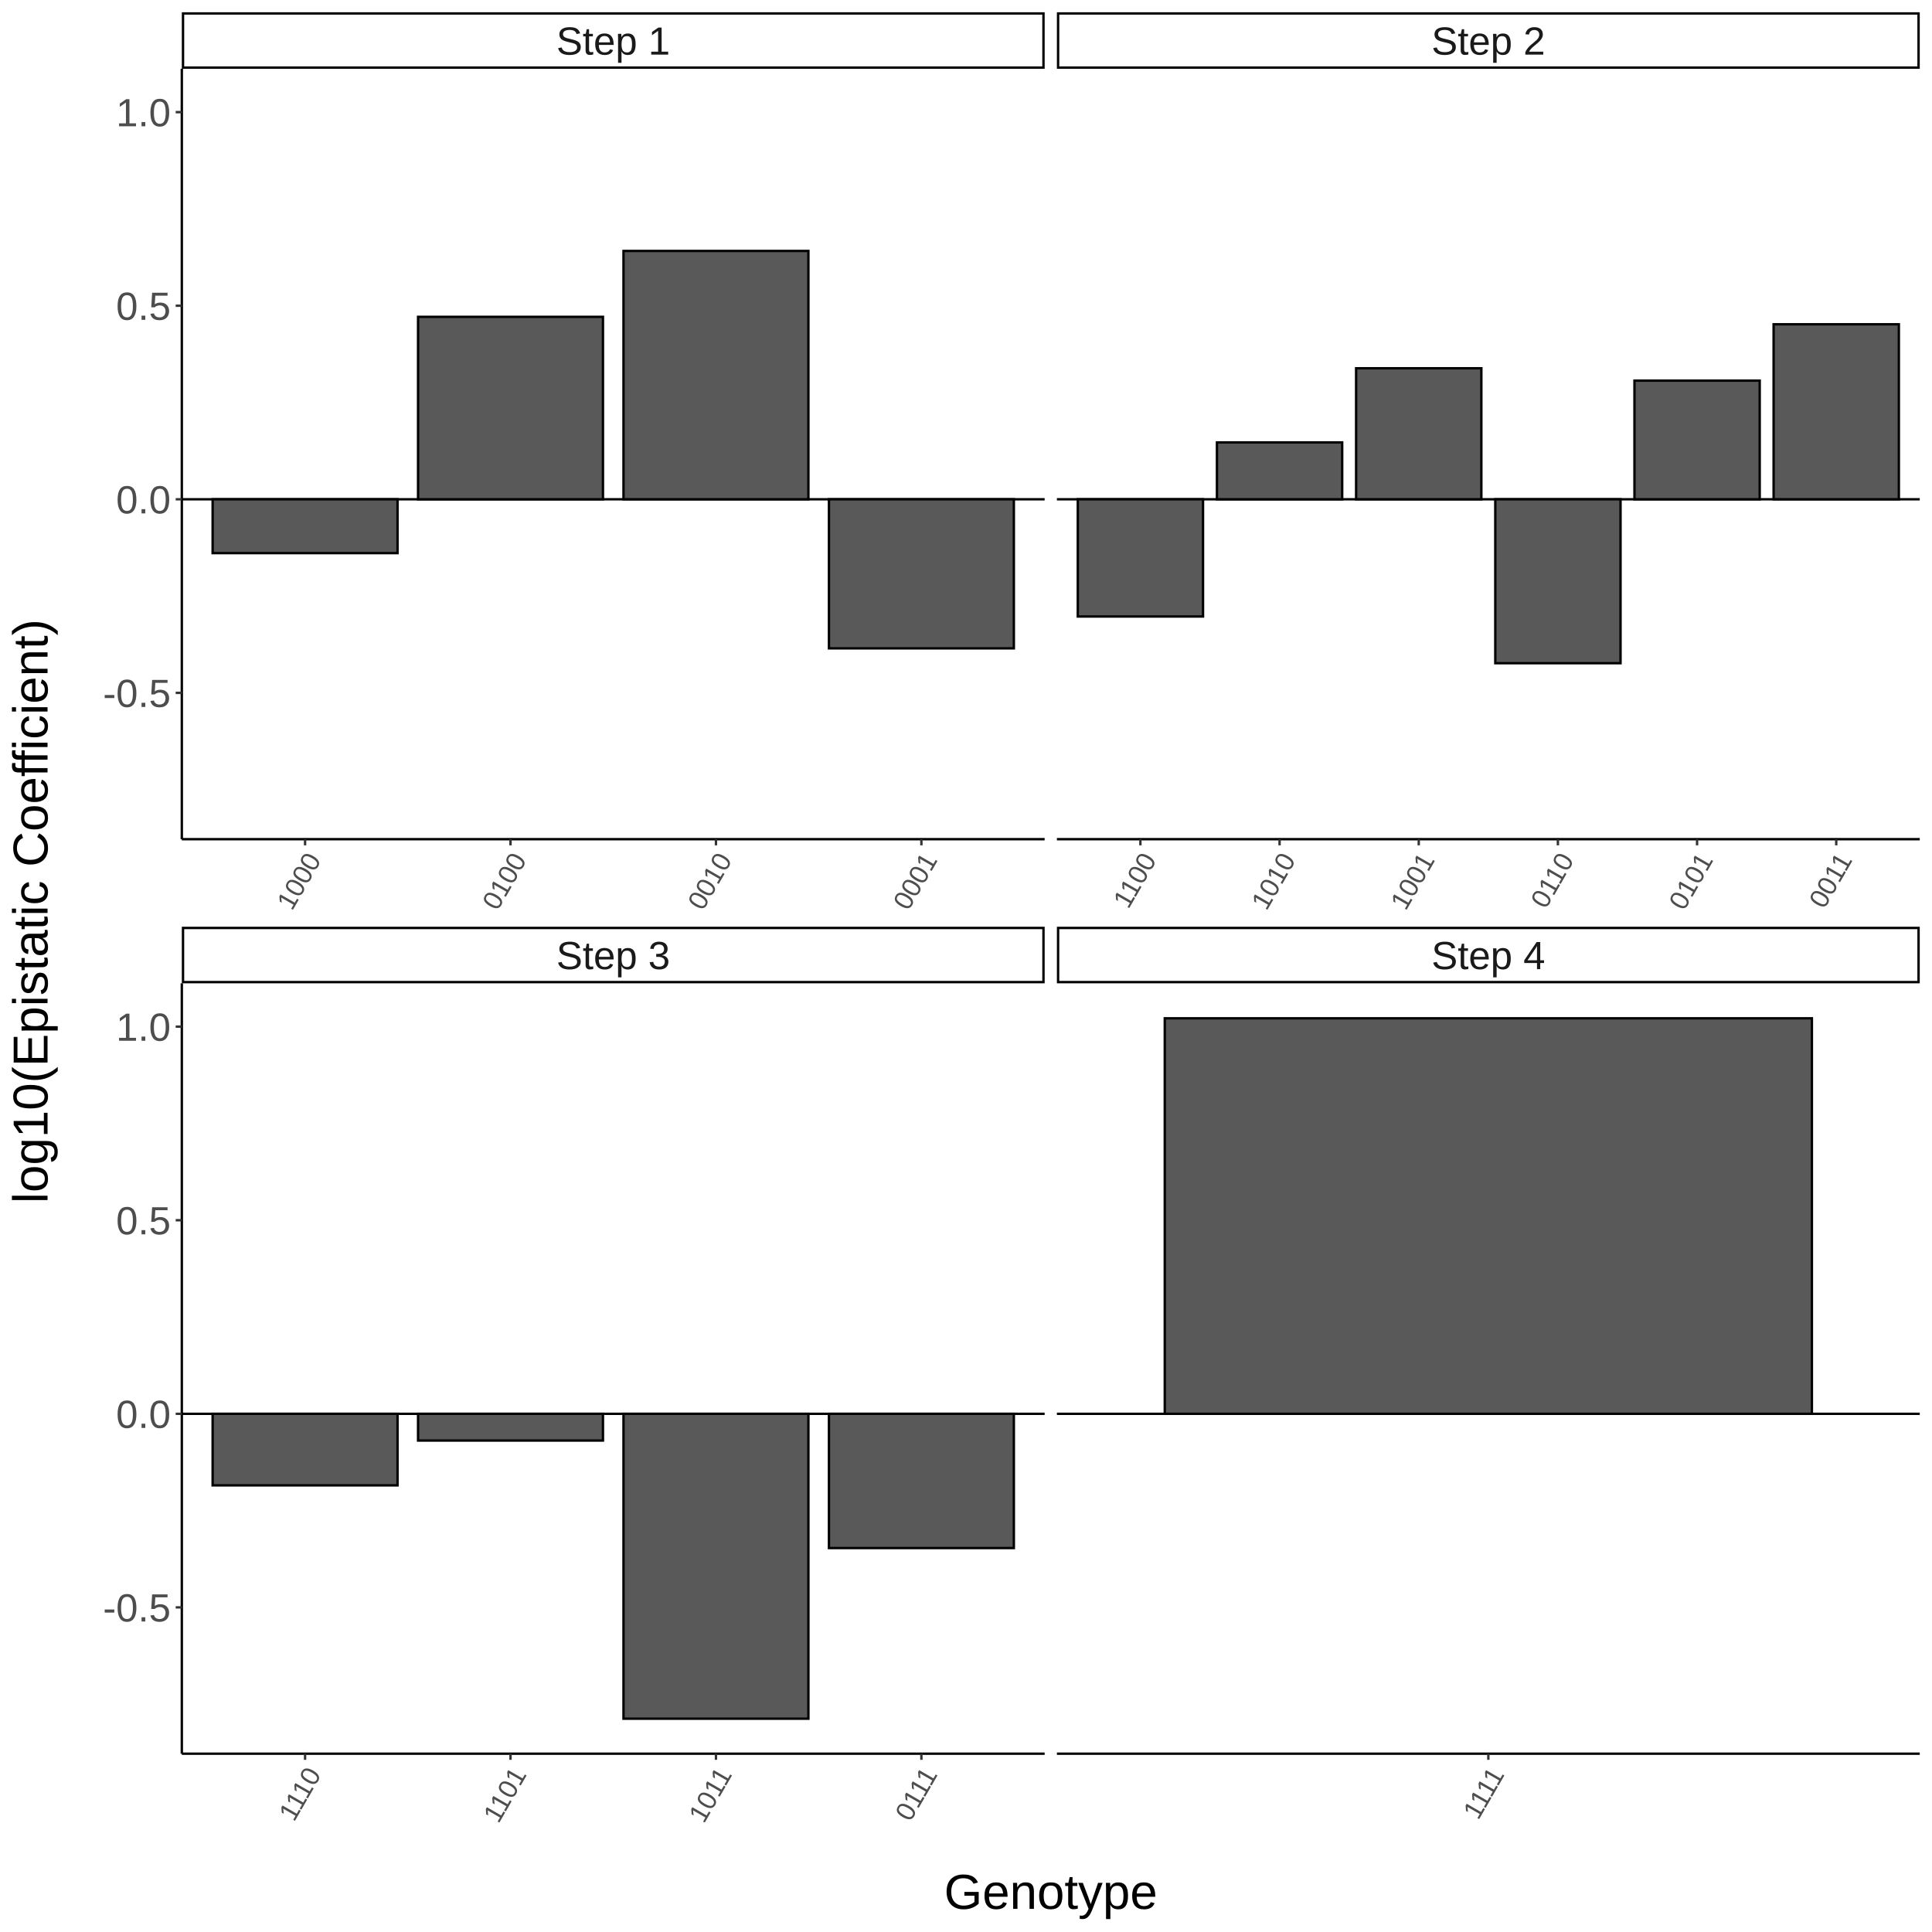
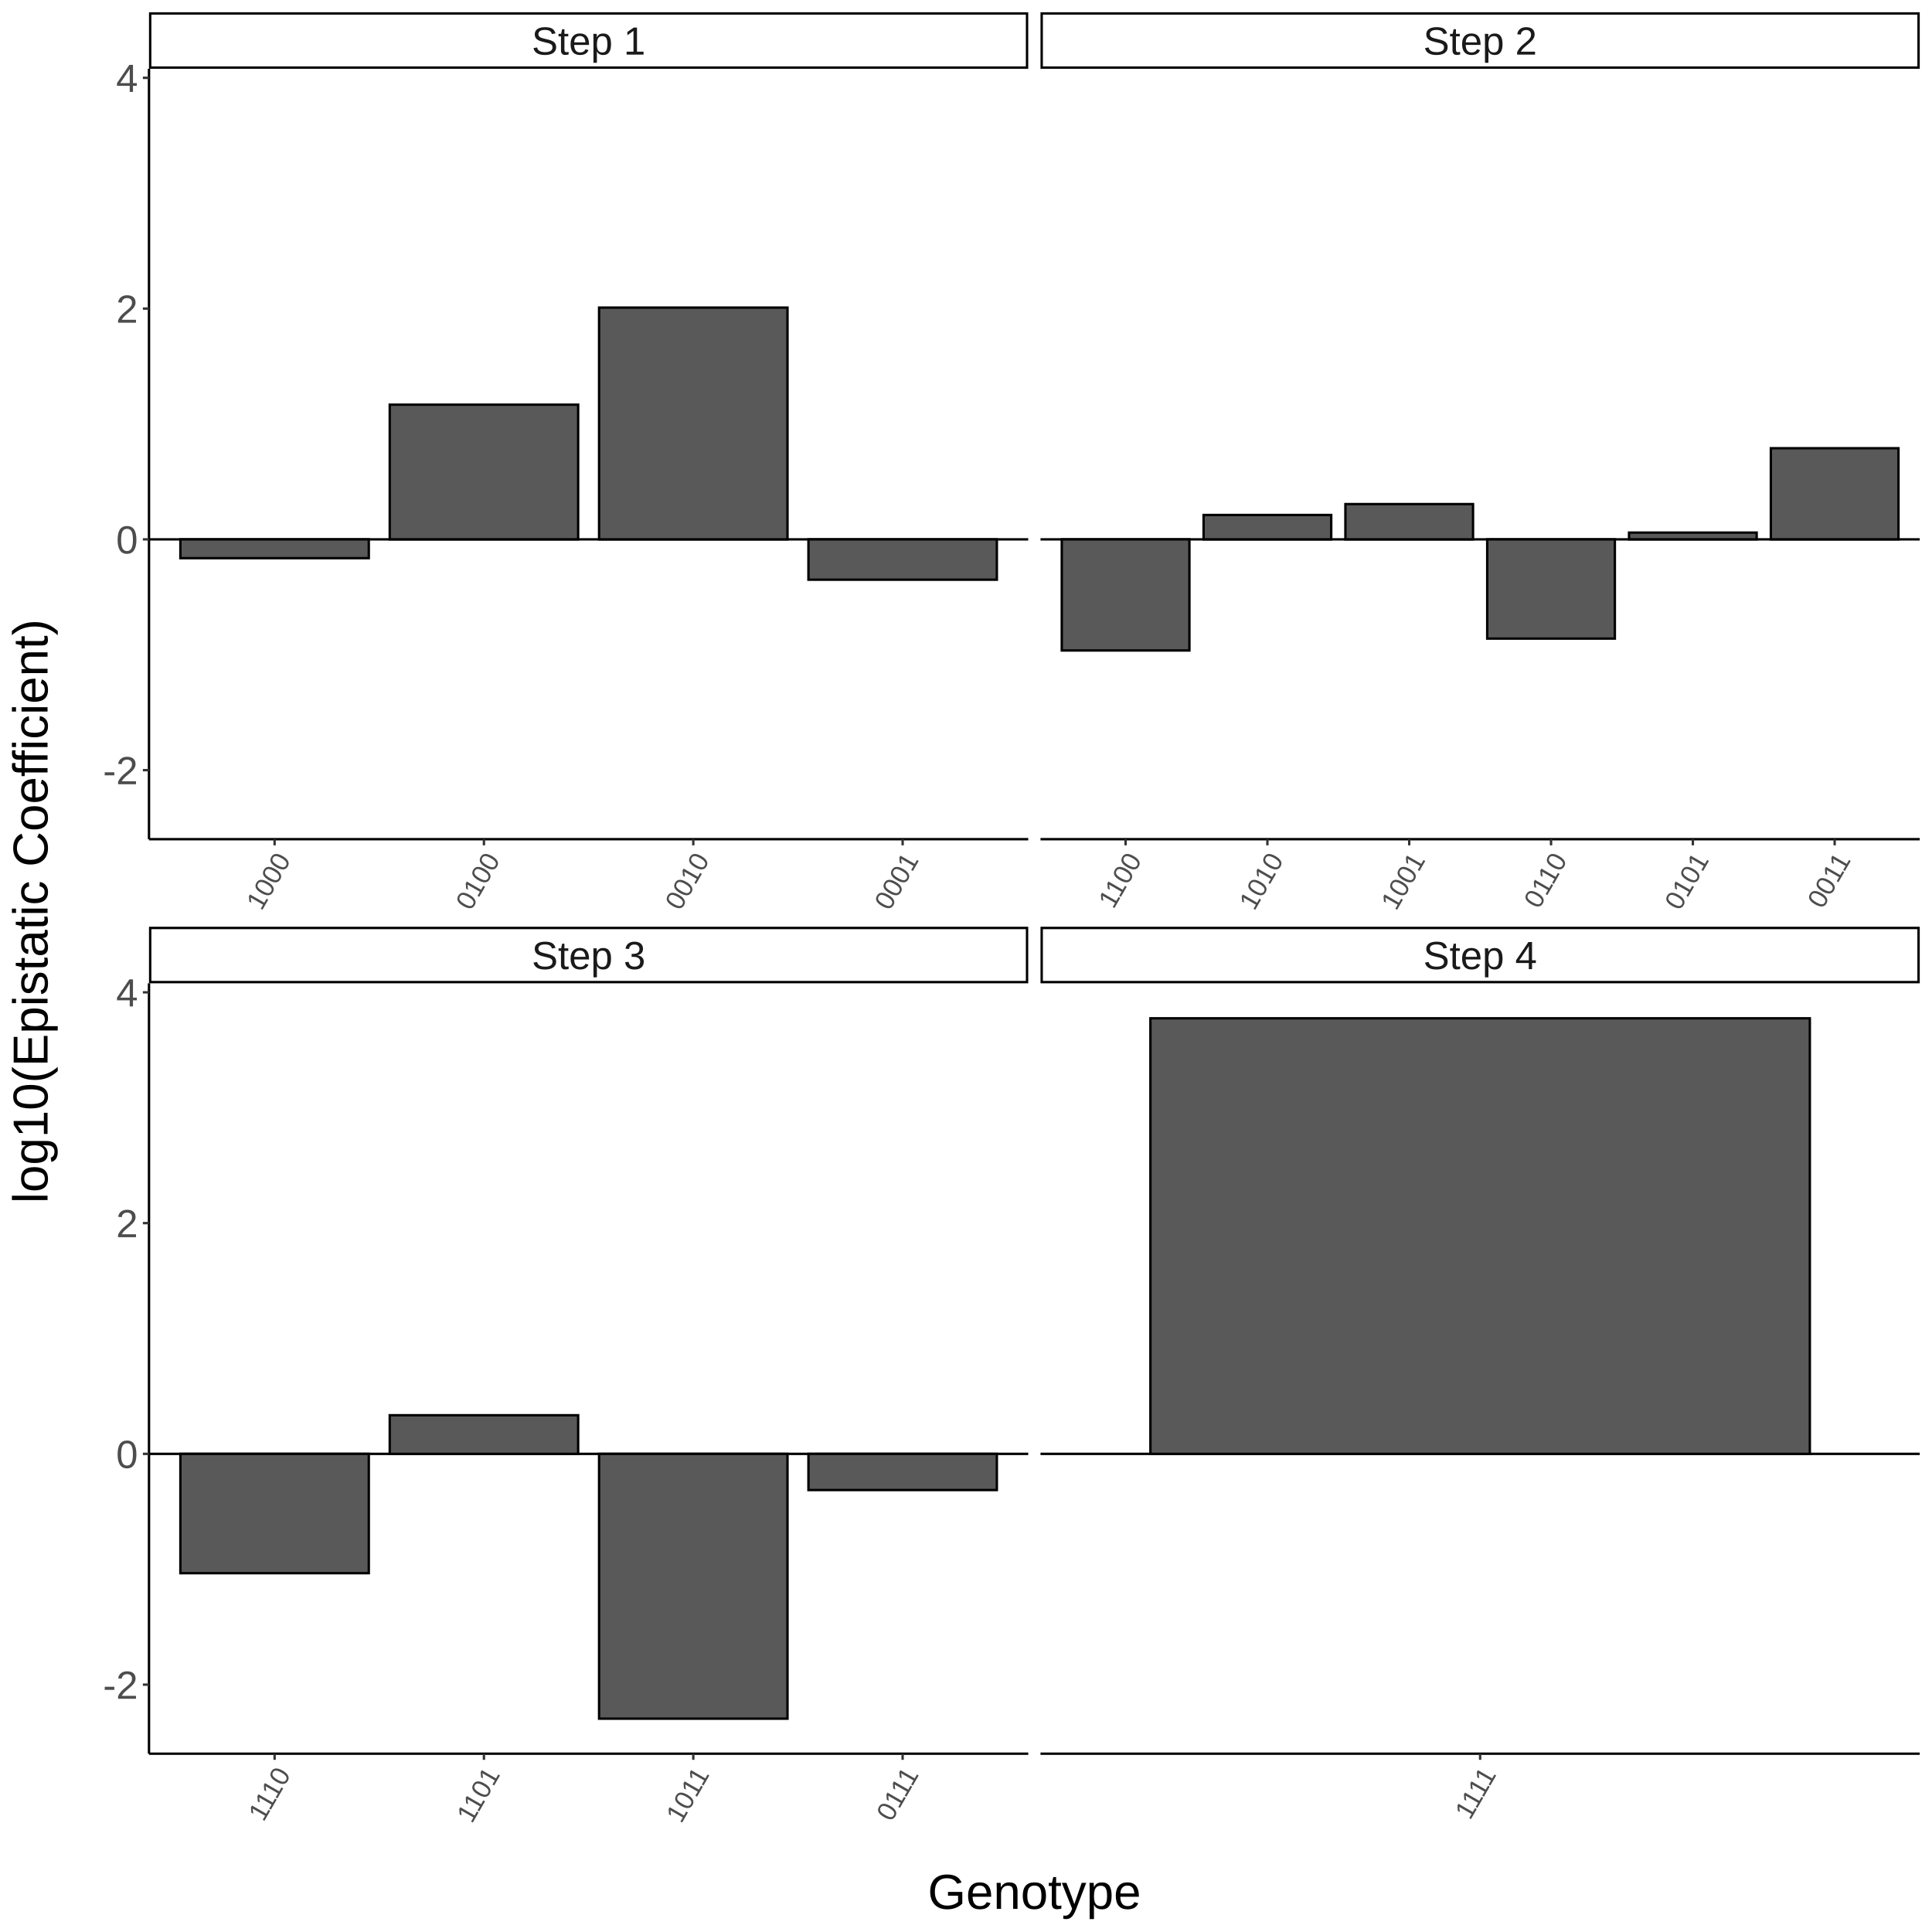
<svg xmlns="http://www.w3.org/2000/svg" class="svglite" width="864.00pt" height="864.00pt" viewBox="0 0 864.00 864.00">
  <defs>
    <style type="text/css">
    .svglite line, .svglite polyline, .svglite polygon, .svglite path, .svglite rect, .svglite circle {
      fill: none;
      stroke: #000000;
      stroke-linecap: round;
      stroke-linejoin: round;
      stroke-miterlimit: 10.00;
    }
  </style>
  </defs>
  <rect width="100%" height="100%" style="stroke: none; fill: #FFFFFF;" />
  <defs>
    <clipPath id="cpMC4wMHw4NjQuMDB8MC4wMHw4NjQuMDA=">
      <rect x="0.00" y="0.00" width="864.00" height="864.00" />
    </clipPath>
  </defs>
  <g clip-path="url(#cpMC4wMHw4NjQuMDB8MC4wMHw4NjQuMDA=)">
-     <rect x="0" y="0" width="864.00" height="864.00" style="stroke-width: 1.07; stroke: #FFFFFF; fill: #FFFFFF;" />
+     <rect x="0.00" y="0" width="864.00" height="864.00" style="stroke-width: 1.07; stroke: #FFFFFF; fill: #FFFFFF;" />
  </g>
  <defs>
-     <clipPath id="cpODEuMzF8NDY3LjE3fDMwLjc2fDM3NS4yOQ==">
-       <rect x="81.31" y="30.76" width="385.87" height="344.53" />
+     <clipPath id="cpNjYuNjN8NDU5Ljg0fDMwLjc2fDM3NS4yOQ==">
+       <rect x="66.63" y="30.76" width="393.20" height="344.53" />
    </clipPath>
  </defs>
-   <g clip-path="url(#cpODEuMzF8NDY3LjE3fDMwLjc2fDM3NS4yOQ==)">
-     <rect x="81.31" y="30.76" width="385.87" height="344.53" style="stroke-width: 1.07; stroke: none; fill: #FFFFFF;" />
-     <line x1="81.31" y1="223.28" x2="467.17" y2="223.28" style="stroke-width: 1.07; stroke-linecap: butt;" />
-     <rect x="370.71" y="223.28" width="82.69" height="66.67" style="stroke-width: 1.07; stroke-linecap: square; stroke-linejoin: miter; fill: #595959;" />
-     <rect x="278.83" y="112.22" width="82.69" height="111.06" style="stroke-width: 1.07; stroke-linecap: square; stroke-linejoin: miter; fill: #595959;" />
-     <rect x="186.96" y="141.69" width="82.69" height="81.60" style="stroke-width: 1.07; stroke-linecap: square; stroke-linejoin: miter; fill: #595959;" />
-     <rect x="95.09" y="223.28" width="82.69" height="24.08" style="stroke-width: 1.07; stroke-linecap: square; stroke-linejoin: miter; fill: #595959;" />
+   <g clip-path="url(#cpNjYuNjN8NDU5Ljg0fDMwLjc2fDM3NS4yOQ==)">
+     <rect x="66.63" y="30.76" width="393.20" height="344.53" style="stroke-width: 1.07; stroke: none; fill: #FFFFFF;" />
+     <line x1="66.63" y1="241.21" x2="459.84" y2="241.21" style="stroke-width: 1.07; stroke-linecap: butt;" />
+     <rect x="361.54" y="241.21" width="84.26" height="18.04" style="stroke-width: 1.07; stroke-linecap: square; stroke-linejoin: miter; fill: #595959;" />
+     <rect x="267.91" y="137.56" width="84.26" height="103.65" style="stroke-width: 1.07; stroke-linecap: square; stroke-linejoin: miter; fill: #595959;" />
+     <rect x="174.29" y="180.97" width="84.26" height="60.23" style="stroke-width: 1.07; stroke-linecap: square; stroke-linejoin: miter; fill: #595959;" />
+     <rect x="80.67" y="241.21" width="84.26" height="8.41" style="stroke-width: 1.07; stroke-linecap: square; stroke-linejoin: miter; fill: #595959;" />
  </g>
  <g clip-path="url(#cpMC4wMHw4NjQuMDB8MC4wMHw4NjQuMDA=)">
</g>
  <defs>
-     <clipPath id="cpODEuMzF8NDY3LjE3fDQzOS43M3w3ODQuMjY=">
-       <rect x="81.31" y="439.73" width="385.87" height="344.53" />
+     <clipPath id="cpNjYuNjN8NDU5Ljg0fDQzOS43M3w3ODQuMjY=">
+       <rect x="66.63" y="439.73" width="393.20" height="344.53" />
    </clipPath>
  </defs>
-   <g clip-path="url(#cpODEuMzF8NDY3LjE3fDQzOS43M3w3ODQuMjY=)">
-     <rect x="81.31" y="439.73" width="385.87" height="344.53" style="stroke-width: 1.07; stroke: none; fill: #FFFFFF;" />
-     <line x1="81.31" y1="632.26" x2="467.17" y2="632.26" style="stroke-width: 1.07; stroke-linecap: butt;" />
-     <rect x="370.71" y="632.26" width="82.69" height="60.04" style="stroke-width: 1.07; stroke-linecap: square; stroke-linejoin: miter; fill: #595959;" />
-     <rect x="278.83" y="632.26" width="82.69" height="136.35" style="stroke-width: 1.07; stroke-linecap: square; stroke-linejoin: miter; fill: #595959;" />
-     <rect x="186.96" y="632.26" width="82.69" height="11.96" style="stroke-width: 1.07; stroke-linecap: square; stroke-linejoin: miter; fill: #595959;" />
-     <rect x="95.09" y="632.26" width="82.69" height="32.00" style="stroke-width: 1.07; stroke-linecap: square; stroke-linejoin: miter; fill: #595959;" />
+   <g clip-path="url(#cpNjYuNjN8NDU5Ljg0fDQzOS43M3w3ODQuMjY=)">
+     <rect x="66.63" y="439.73" width="393.20" height="344.53" style="stroke-width: 1.07; stroke: none; fill: #FFFFFF;" />
+     <line x1="66.63" y1="650.18" x2="459.84" y2="650.18" style="stroke-width: 1.07; stroke-linecap: butt;" />
+     <rect x="361.54" y="650.18" width="84.26" height="16.18" style="stroke-width: 1.07; stroke-linecap: square; stroke-linejoin: miter; fill: #595959;" />
+     <rect x="267.91" y="650.18" width="84.26" height="118.42" style="stroke-width: 1.07; stroke-linecap: square; stroke-linejoin: miter; fill: #595959;" />
+     <rect x="174.29" y="632.90" width="84.26" height="17.28" style="stroke-width: 1.07; stroke-linecap: square; stroke-linejoin: miter; fill: #595959;" />
+     <rect x="80.67" y="650.18" width="84.26" height="53.36" style="stroke-width: 1.07; stroke-linecap: square; stroke-linejoin: miter; fill: #595959;" />
  </g>
  <g clip-path="url(#cpMC4wMHw4NjQuMDB8MC4wMHw4NjQuMDA=)">
</g>
  <defs>
-     <clipPath id="cpNDcyLjY1fDg1OC41MnwzMC43NnwzNzUuMjk=">
-       <rect x="472.65" y="30.76" width="385.87" height="344.53" />
+     <clipPath id="cpNDY1LjMyfDg1OC41MnwzMC43NnwzNzUuMjk=">
+       <rect x="465.32" y="30.76" width="393.20" height="344.53" />
    </clipPath>
  </defs>
-   <g clip-path="url(#cpNDcyLjY1fDg1OC41MnwzMC43NnwzNzUuMjk=)">
-     <rect x="472.65" y="30.76" width="385.87" height="344.53" style="stroke-width: 1.07; stroke: none; fill: #FFFFFF;" />
-     <line x1="472.65" y1="223.28" x2="858.52" y2="223.28" style="stroke-width: 1.07; stroke-linecap: butt;" />
-     <rect x="793.17" y="145.02" width="56.01" height="78.26" style="stroke-width: 1.07; stroke-linecap: square; stroke-linejoin: miter; fill: #595959;" />
-     <rect x="730.94" y="170.22" width="56.01" height="53.07" style="stroke-width: 1.07; stroke-linecap: square; stroke-linejoin: miter; fill: #595959;" />
-     <rect x="668.70" y="223.28" width="56.01" height="73.31" style="stroke-width: 1.07; stroke-linecap: square; stroke-linejoin: miter; fill: #595959;" />
-     <rect x="606.46" y="164.69" width="56.01" height="58.59" style="stroke-width: 1.07; stroke-linecap: square; stroke-linejoin: miter; fill: #595959;" />
-     <rect x="544.22" y="197.85" width="56.01" height="25.44" style="stroke-width: 1.07; stroke-linecap: square; stroke-linejoin: miter; fill: #595959;" />
-     <rect x="481.99" y="223.28" width="56.01" height="52.43" style="stroke-width: 1.07; stroke-linecap: square; stroke-linejoin: miter; fill: #595959;" />
+   <g clip-path="url(#cpNDY1LjMyfDg1OC41MnwzMC43NnwzNzUuMjk=)">
+     <rect x="465.32" y="30.76" width="393.20" height="344.53" style="stroke-width: 1.07; stroke: none; fill: #FFFFFF;" />
+     <line x1="465.32" y1="241.21" x2="858.52" y2="241.21" style="stroke-width: 1.07; stroke-linecap: butt;" />
+     <rect x="791.93" y="200.45" width="57.08" height="40.75" style="stroke-width: 1.07; stroke-linecap: square; stroke-linejoin: miter; fill: #595959;" />
+     <rect x="728.51" y="238.18" width="57.08" height="3.02" style="stroke-width: 1.07; stroke-linecap: square; stroke-linejoin: miter; fill: #595959;" />
+     <rect x="665.09" y="241.21" width="57.08" height="44.37" style="stroke-width: 1.07; stroke-linecap: square; stroke-linejoin: miter; fill: #595959;" />
+     <rect x="601.67" y="225.43" width="57.08" height="15.78" style="stroke-width: 1.07; stroke-linecap: square; stroke-linejoin: miter; fill: #595959;" />
+     <rect x="538.25" y="230.30" width="57.08" height="10.91" style="stroke-width: 1.07; stroke-linecap: square; stroke-linejoin: miter; fill: #595959;" />
+     <rect x="474.83" y="241.21" width="57.08" height="49.69" style="stroke-width: 1.07; stroke-linecap: square; stroke-linejoin: miter; fill: #595959;" />
  </g>
  <g clip-path="url(#cpMC4wMHw4NjQuMDB8MC4wMHw4NjQuMDA=)">
</g>
  <defs>
-     <clipPath id="cpNDcyLjY1fDg1OC41Mnw0MzkuNzN8Nzg0LjI2">
-       <rect x="472.65" y="439.73" width="385.87" height="344.53" />
+     <clipPath id="cpNDY1LjMyfDg1OC41Mnw0MzkuNzN8Nzg0LjI2">
+       <rect x="465.32" y="439.73" width="393.20" height="344.53" />
    </clipPath>
  </defs>
-   <g clip-path="url(#cpNDcyLjY1fDg1OC41Mnw0MzkuNzN8Nzg0LjI2)">
-     <rect x="472.65" y="439.73" width="385.87" height="344.53" style="stroke-width: 1.07; stroke: none; fill: #FFFFFF;" />
-     <line x1="472.65" y1="632.26" x2="858.52" y2="632.26" style="stroke-width: 1.07; stroke-linecap: butt;" />
-     <rect x="520.89" y="455.39" width="289.40" height="176.87" style="stroke-width: 1.07; stroke-linecap: square; stroke-linejoin: miter; fill: #595959;" />
+   <g clip-path="url(#cpNDY1LjMyfDg1OC41Mnw0MzkuNzN8Nzg0LjI2)">
+     <rect x="465.32" y="439.73" width="393.20" height="344.53" style="stroke-width: 1.07; stroke: none; fill: #FFFFFF;" />
+     <line x1="465.32" y1="650.18" x2="858.52" y2="650.18" style="stroke-width: 1.07; stroke-linecap: butt;" />
+     <rect x="514.47" y="455.39" width="294.90" height="194.79" style="stroke-width: 1.07; stroke-linecap: square; stroke-linejoin: miter; fill: #595959;" />
  </g>
  <g clip-path="url(#cpMC4wMHw4NjQuMDB8MC4wMHw4NjQuMDA=)">
</g>
  <defs>
-     <clipPath id="cpODEuMzF8NDY3LjE3fDQxNC40NXw0MzkuNzM=">
-       <rect x="81.31" y="414.45" width="385.87" height="25.28" />
+     <clipPath id="cpNjYuNjN8NDU5Ljg0fDQxNC40NXw0MzkuNzM=">
+       <rect x="66.63" y="414.45" width="393.20" height="25.28" />
    </clipPath>
  </defs>
-   <g clip-path="url(#cpODEuMzF8NDY3LjE3fDQxNC40NXw0MzkuNzM=)">
-     <rect x="81.31" y="414.45" width="385.87" height="25.28" style="stroke-width: 2.13; fill: #FFFFFF;" />
-     <text x="274.24" y="433.40" text-anchor="middle" style="font-size: 17.60px; fill: #1A1A1A; font-family: Arial;" textLength="50.87px" lengthAdjust="spacingAndGlyphs">Step 3</text>
+   <g clip-path="url(#cpNjYuNjN8NDU5Ljg0fDQxNC40NXw0MzkuNzM=)">
+     <rect x="66.63" y="414.45" width="393.20" height="25.28" style="stroke-width: 2.13; fill: #FFFFFF;" />
+     <text x="263.23" y="433.40" text-anchor="middle" style="font-size: 17.60px; fill: #1A1A1A; font-family: Arial;" textLength="50.87px" lengthAdjust="spacingAndGlyphs">Step 3</text>
  </g>
  <g clip-path="url(#cpMC4wMHw4NjQuMDB8MC4wMHw4NjQuMDA=)">
</g>
  <defs>
-     <clipPath id="cpNDcyLjY1fDg1OC41Mnw0MTQuNDV8NDM5Ljcz">
-       <rect x="472.65" y="414.45" width="385.87" height="25.28" />
+     <clipPath id="cpNDY1LjMyfDg1OC41Mnw0MTQuNDV8NDM5Ljcz">
+       <rect x="465.32" y="414.45" width="393.20" height="25.28" />
    </clipPath>
  </defs>
-   <g clip-path="url(#cpNDcyLjY1fDg1OC41Mnw0MTQuNDV8NDM5Ljcz)">
-     <rect x="472.65" y="414.45" width="385.87" height="25.28" style="stroke-width: 2.13; fill: #FFFFFF;" />
-     <text x="665.59" y="433.40" text-anchor="middle" style="font-size: 17.60px; fill: #1A1A1A; font-family: Arial;" textLength="50.87px" lengthAdjust="spacingAndGlyphs">Step 4</text>
+   <g clip-path="url(#cpNDY1LjMyfDg1OC41Mnw0MTQuNDV8NDM5Ljcz)">
+     <rect x="465.32" y="414.45" width="393.20" height="25.28" style="stroke-width: 2.13; fill: #FFFFFF;" />
+     <text x="661.92" y="433.40" text-anchor="middle" style="font-size: 17.60px; fill: #1A1A1A; font-family: Arial;" textLength="50.87px" lengthAdjust="spacingAndGlyphs">Step 4</text>
  </g>
  <g clip-path="url(#cpMC4wMHw4NjQuMDB8MC4wMHw4NjQuMDA=)">
</g>
  <defs>
-     <clipPath id="cpODEuMzF8NDY3LjE3fDUuNDh8MzAuNzY=">
-       <rect x="81.31" y="5.48" width="385.87" height="25.28" />
+     <clipPath id="cpNjYuNjN8NDU5Ljg0fDUuNDh8MzAuNzY=">
+       <rect x="66.63" y="5.48" width="393.20" height="25.28" />
    </clipPath>
  </defs>
-   <g clip-path="url(#cpODEuMzF8NDY3LjE3fDUuNDh8MzAuNzY=)">
-     <rect x="81.31" y="5.48" width="385.87" height="25.28" style="stroke-width: 2.13; fill: #FFFFFF;" />
-     <text x="274.24" y="24.43" text-anchor="middle" style="font-size: 17.60px; fill: #1A1A1A; font-family: Arial;" textLength="50.87px" lengthAdjust="spacingAndGlyphs">Step 1</text>
+   <g clip-path="url(#cpNjYuNjN8NDU5Ljg0fDUuNDh8MzAuNzY=)">
+     <rect x="66.63" y="5.48" width="393.20" height="25.28" style="stroke-width: 2.13; fill: #FFFFFF;" />
+     <text x="263.23" y="24.43" text-anchor="middle" style="font-size: 17.60px; fill: #1A1A1A; font-family: Arial;" textLength="50.87px" lengthAdjust="spacingAndGlyphs">Step 1</text>
  </g>
  <g clip-path="url(#cpMC4wMHw4NjQuMDB8MC4wMHw4NjQuMDA=)">
</g>
  <defs>
-     <clipPath id="cpNDcyLjY1fDg1OC41Mnw1LjQ4fDMwLjc2">
-       <rect x="472.65" y="5.48" width="385.87" height="25.28" />
+     <clipPath id="cpNDY1LjMyfDg1OC41Mnw1LjQ4fDMwLjc2">
+       <rect x="465.32" y="5.48" width="393.20" height="25.28" />
    </clipPath>
  </defs>
-   <g clip-path="url(#cpNDcyLjY1fDg1OC41Mnw1LjQ4fDMwLjc2)">
-     <rect x="472.65" y="5.48" width="385.87" height="25.28" style="stroke-width: 2.13; fill: #FFFFFF;" />
-     <text x="665.59" y="24.43" text-anchor="middle" style="font-size: 17.60px; fill: #1A1A1A; font-family: Arial;" textLength="50.87px" lengthAdjust="spacingAndGlyphs">Step 2</text>
+   <g clip-path="url(#cpNDY1LjMyfDg1OC41Mnw1LjQ4fDMwLjc2)">
+     <rect x="465.32" y="5.48" width="393.20" height="25.28" style="stroke-width: 2.13; fill: #FFFFFF;" />
+     <text x="661.92" y="24.43" text-anchor="middle" style="font-size: 17.60px; fill: #1A1A1A; font-family: Arial;" textLength="50.87px" lengthAdjust="spacingAndGlyphs">Step 2</text>
  </g>
  <g clip-path="url(#cpMC4wMHw4NjQuMDB8MC4wMHw4NjQuMDA=)">
-     <polyline points="81.31,784.26 467.17,784.26 " style="stroke-width: 1.07; stroke-linecap: butt;" />
-     <polyline points="136.43,787.00 136.43,784.26 " style="stroke-width: 1.07; stroke: #333333; stroke-linecap: butt;" />
-     <polyline points="228.30,787.00 228.30,784.26 " style="stroke-width: 1.07; stroke: #333333; stroke-linecap: butt;" />
-     <polyline points="320.18,787.00 320.18,784.26 " style="stroke-width: 1.07; stroke: #333333; stroke-linecap: butt;" />
-     <polyline points="412.05,787.00 412.05,784.26 " style="stroke-width: 1.07; stroke: #333333; stroke-linecap: butt;" />
-     <text transform="translate(143.89,793.50) rotate(-60)" text-anchor="end" style="font-size: 12.00px; fill: #4D4D4D; font-family: Arial;" textLength="26.70px" lengthAdjust="spacingAndGlyphs">1110</text>
-     <text transform="translate(235.76,793.50) rotate(-60)" text-anchor="end" style="font-size: 12.00px; fill: #4D4D4D; font-family: Arial;" textLength="26.70px" lengthAdjust="spacingAndGlyphs">1101</text>
-     <text transform="translate(327.63,793.50) rotate(-60)" text-anchor="end" style="font-size: 12.00px; fill: #4D4D4D; font-family: Arial;" textLength="26.70px" lengthAdjust="spacingAndGlyphs">1011</text>
-     <text transform="translate(419.51,793.50) rotate(-60)" text-anchor="end" style="font-size: 12.00px; fill: #4D4D4D; font-family: Arial;" textLength="26.70px" lengthAdjust="spacingAndGlyphs">0111</text>
-     <polyline points="472.65,784.26 858.52,784.26 " style="stroke-width: 1.07; stroke-linecap: butt;" />
-     <polyline points="665.59,787.00 665.59,784.26 " style="stroke-width: 1.07; stroke: #333333; stroke-linecap: butt;" />
-     <text transform="translate(673.04,793.50) rotate(-60)" text-anchor="end" style="font-size: 12.00px; fill: #4D4D4D; font-family: Arial;" textLength="26.70px" lengthAdjust="spacingAndGlyphs">1111</text>
-     <polyline points="81.31,375.29 467.17,375.29 " style="stroke-width: 1.07; stroke-linecap: butt;" />
-     <polyline points="136.43,378.03 136.43,375.29 " style="stroke-width: 1.07; stroke: #333333; stroke-linecap: butt;" />
-     <polyline points="228.30,378.03 228.30,375.29 " style="stroke-width: 1.07; stroke: #333333; stroke-linecap: butt;" />
-     <polyline points="320.18,378.03 320.18,375.29 " style="stroke-width: 1.07; stroke: #333333; stroke-linecap: butt;" />
-     <polyline points="412.05,378.03 412.05,375.29 " style="stroke-width: 1.07; stroke: #333333; stroke-linecap: butt;" />
-     <text transform="translate(143.89,384.53) rotate(-60)" text-anchor="end" style="font-size: 12.00px; fill: #4D4D4D; font-family: Arial;" textLength="26.70px" lengthAdjust="spacingAndGlyphs">1000</text>
-     <text transform="translate(235.76,384.53) rotate(-60)" text-anchor="end" style="font-size: 12.00px; fill: #4D4D4D; font-family: Arial;" textLength="26.70px" lengthAdjust="spacingAndGlyphs">0100</text>
-     <text transform="translate(327.63,384.53) rotate(-60)" text-anchor="end" style="font-size: 12.00px; fill: #4D4D4D; font-family: Arial;" textLength="26.70px" lengthAdjust="spacingAndGlyphs">0010</text>
-     <text transform="translate(419.51,384.53) rotate(-60)" text-anchor="end" style="font-size: 12.00px; fill: #4D4D4D; font-family: Arial;" textLength="26.70px" lengthAdjust="spacingAndGlyphs">0001</text>
-     <polyline points="472.65,375.29 858.52,375.29 " style="stroke-width: 1.07; stroke-linecap: butt;" />
-     <polyline points="509.99,378.03 509.99,375.29 " style="stroke-width: 1.07; stroke: #333333; stroke-linecap: butt;" />
-     <polyline points="572.23,378.03 572.23,375.29 " style="stroke-width: 1.07; stroke: #333333; stroke-linecap: butt;" />
-     <polyline points="634.47,378.03 634.47,375.29 " style="stroke-width: 1.07; stroke: #333333; stroke-linecap: butt;" />
-     <polyline points="696.70,378.03 696.70,375.29 " style="stroke-width: 1.07; stroke: #333333; stroke-linecap: butt;" />
-     <polyline points="758.94,378.03 758.94,375.29 " style="stroke-width: 1.07; stroke: #333333; stroke-linecap: butt;" />
-     <polyline points="821.18,378.03 821.18,375.29 " style="stroke-width: 1.07; stroke: #333333; stroke-linecap: butt;" />
-     <text transform="translate(517.45,384.53) rotate(-60)" text-anchor="end" style="font-size: 12.00px; fill: #4D4D4D; font-family: Arial;" textLength="26.70px" lengthAdjust="spacingAndGlyphs">1100</text>
-     <text transform="translate(579.69,384.53) rotate(-60)" text-anchor="end" style="font-size: 12.00px; fill: #4D4D4D; font-family: Arial;" textLength="26.70px" lengthAdjust="spacingAndGlyphs">1010</text>
-     <text transform="translate(641.93,384.53) rotate(-60)" text-anchor="end" style="font-size: 12.00px; fill: #4D4D4D; font-family: Arial;" textLength="26.70px" lengthAdjust="spacingAndGlyphs">1001</text>
-     <text transform="translate(704.16,384.53) rotate(-60)" text-anchor="end" style="font-size: 12.00px; fill: #4D4D4D; font-family: Arial;" textLength="26.70px" lengthAdjust="spacingAndGlyphs">0110</text>
-     <text transform="translate(766.40,384.53) rotate(-60)" text-anchor="end" style="font-size: 12.00px; fill: #4D4D4D; font-family: Arial;" textLength="26.70px" lengthAdjust="spacingAndGlyphs">0101</text>
-     <text transform="translate(828.64,384.53) rotate(-60)" text-anchor="end" style="font-size: 12.00px; fill: #4D4D4D; font-family: Arial;" textLength="26.70px" lengthAdjust="spacingAndGlyphs">0011</text>
-     <polyline points="81.31,375.29 81.31,30.76 " style="stroke-width: 1.07; stroke-linecap: butt;" />
-     <text x="76.37" y="316.16" text-anchor="end" style="font-size: 17.60px; fill: #4D4D4D; font-family: Arial;" textLength="30.32px" lengthAdjust="spacingAndGlyphs">-0.5</text>
-     <text x="76.37" y="229.59" text-anchor="end" style="font-size: 17.60px; fill: #4D4D4D; font-family: Arial;" textLength="24.46px" lengthAdjust="spacingAndGlyphs">0.0</text>
-     <text x="76.37" y="143.03" text-anchor="end" style="font-size: 17.60px; fill: #4D4D4D; font-family: Arial;" textLength="24.46px" lengthAdjust="spacingAndGlyphs">0.5</text>
-     <text x="76.37" y="56.46" text-anchor="end" style="font-size: 17.60px; fill: #4D4D4D; font-family: Arial;" textLength="24.46px" lengthAdjust="spacingAndGlyphs">1.0</text>
-     <polyline points="78.57,309.85 81.31,309.85 " style="stroke-width: 1.07; stroke: #333333; stroke-linecap: butt;" />
-     <polyline points="78.57,223.28 81.31,223.28 " style="stroke-width: 1.07; stroke: #333333; stroke-linecap: butt;" />
-     <polyline points="78.57,136.72 81.31,136.72 " style="stroke-width: 1.07; stroke: #333333; stroke-linecap: butt;" />
-     <polyline points="78.57,50.15 81.31,50.15 " style="stroke-width: 1.07; stroke: #333333; stroke-linecap: butt;" />
-     <polyline points="81.31,784.26 81.31,439.73 " style="stroke-width: 1.07; stroke-linecap: butt;" />
-     <text x="76.37" y="725.13" text-anchor="end" style="font-size: 17.60px; fill: #4D4D4D; font-family: Arial;" textLength="30.32px" lengthAdjust="spacingAndGlyphs">-0.5</text>
-     <text x="76.37" y="638.57" text-anchor="end" style="font-size: 17.60px; fill: #4D4D4D; font-family: Arial;" textLength="24.46px" lengthAdjust="spacingAndGlyphs">0.0</text>
-     <text x="76.37" y="552.00" text-anchor="end" style="font-size: 17.60px; fill: #4D4D4D; font-family: Arial;" textLength="24.46px" lengthAdjust="spacingAndGlyphs">0.5</text>
-     <text x="76.37" y="465.43" text-anchor="end" style="font-size: 17.60px; fill: #4D4D4D; font-family: Arial;" textLength="24.46px" lengthAdjust="spacingAndGlyphs">1.0</text>
-     <polyline points="78.57,718.82 81.31,718.82 " style="stroke-width: 1.07; stroke: #333333; stroke-linecap: butt;" />
-     <polyline points="78.57,632.26 81.31,632.26 " style="stroke-width: 1.07; stroke: #333333; stroke-linecap: butt;" />
-     <polyline points="78.57,545.69 81.31,545.69 " style="stroke-width: 1.07; stroke: #333333; stroke-linecap: butt;" />
-     <polyline points="78.57,459.12 81.31,459.12 " style="stroke-width: 1.07; stroke: #333333; stroke-linecap: butt;" />
-     <text x="469.91" y="853.65" text-anchor="middle" style="font-size: 22.00px; font-family: Arial;" textLength="95.39px" lengthAdjust="spacingAndGlyphs">Genotype</text>
+     <polyline points="66.63,784.26 459.84,784.26 " style="stroke-width: 1.07; stroke-linecap: butt;" />
+     <polyline points="122.80,787.00 122.80,784.26 " style="stroke-width: 1.07; stroke: #333333; stroke-linecap: butt;" />
+     <polyline points="216.42,787.00 216.42,784.26 " style="stroke-width: 1.07; stroke: #333333; stroke-linecap: butt;" />
+     <polyline points="310.04,787.00 310.04,784.26 " style="stroke-width: 1.07; stroke: #333333; stroke-linecap: butt;" />
+     <polyline points="403.66,787.00 403.66,784.26 " style="stroke-width: 1.07; stroke: #333333; stroke-linecap: butt;" />
+     <text transform="translate(130.26,793.50) rotate(-60)" text-anchor="end" style="font-size: 12.00px; fill: #4D4D4D; font-family: Arial;" textLength="26.70px" lengthAdjust="spacingAndGlyphs">1110</text>
+     <text transform="translate(223.88,793.50) rotate(-60)" text-anchor="end" style="font-size: 12.00px; fill: #4D4D4D; font-family: Arial;" textLength="26.70px" lengthAdjust="spacingAndGlyphs">1101</text>
+     <text transform="translate(317.50,793.50) rotate(-60)" text-anchor="end" style="font-size: 12.00px; fill: #4D4D4D; font-family: Arial;" textLength="26.70px" lengthAdjust="spacingAndGlyphs">1011</text>
+     <text transform="translate(411.12,793.50) rotate(-60)" text-anchor="end" style="font-size: 12.00px; fill: #4D4D4D; font-family: Arial;" textLength="26.70px" lengthAdjust="spacingAndGlyphs">0111</text>
+     <polyline points="465.32,784.26 858.52,784.26 " style="stroke-width: 1.07; stroke-linecap: butt;" />
+     <polyline points="661.92,787.00 661.92,784.26 " style="stroke-width: 1.07; stroke: #333333; stroke-linecap: butt;" />
+     <text transform="translate(669.38,793.50) rotate(-60)" text-anchor="end" style="font-size: 12.00px; fill: #4D4D4D; font-family: Arial;" textLength="26.70px" lengthAdjust="spacingAndGlyphs">1111</text>
+     <polyline points="66.63,375.29 459.84,375.29 " style="stroke-width: 1.07; stroke-linecap: butt;" />
+     <polyline points="122.80,378.03 122.80,375.29 " style="stroke-width: 1.07; stroke: #333333; stroke-linecap: butt;" />
+     <polyline points="216.42,378.03 216.42,375.29 " style="stroke-width: 1.07; stroke: #333333; stroke-linecap: butt;" />
+     <polyline points="310.04,378.03 310.04,375.29 " style="stroke-width: 1.07; stroke: #333333; stroke-linecap: butt;" />
+     <polyline points="403.66,378.03 403.66,375.29 " style="stroke-width: 1.07; stroke: #333333; stroke-linecap: butt;" />
+     <text transform="translate(130.26,384.53) rotate(-60)" text-anchor="end" style="font-size: 12.00px; fill: #4D4D4D; font-family: Arial;" textLength="26.70px" lengthAdjust="spacingAndGlyphs">1000</text>
+     <text transform="translate(223.88,384.53) rotate(-60)" text-anchor="end" style="font-size: 12.00px; fill: #4D4D4D; font-family: Arial;" textLength="26.70px" lengthAdjust="spacingAndGlyphs">0100</text>
+     <text transform="translate(317.50,384.53) rotate(-60)" text-anchor="end" style="font-size: 12.00px; fill: #4D4D4D; font-family: Arial;" textLength="26.70px" lengthAdjust="spacingAndGlyphs">0010</text>
+     <text transform="translate(411.12,384.53) rotate(-60)" text-anchor="end" style="font-size: 12.00px; fill: #4D4D4D; font-family: Arial;" textLength="26.70px" lengthAdjust="spacingAndGlyphs">0001</text>
+     <polyline points="465.32,375.29 858.52,375.29 " style="stroke-width: 1.07; stroke-linecap: butt;" />
+     <polyline points="503.37,378.03 503.37,375.29 " style="stroke-width: 1.07; stroke: #333333; stroke-linecap: butt;" />
+     <polyline points="566.79,378.03 566.79,375.29 " style="stroke-width: 1.07; stroke: #333333; stroke-linecap: butt;" />
+     <polyline points="630.21,378.03 630.21,375.29 " style="stroke-width: 1.07; stroke: #333333; stroke-linecap: butt;" />
+     <polyline points="693.63,378.03 693.63,375.29 " style="stroke-width: 1.07; stroke: #333333; stroke-linecap: butt;" />
+     <polyline points="757.05,378.03 757.05,375.29 " style="stroke-width: 1.07; stroke: #333333; stroke-linecap: butt;" />
+     <polyline points="820.47,378.03 820.47,375.29 " style="stroke-width: 1.07; stroke: #333333; stroke-linecap: butt;" />
+     <text transform="translate(510.83,384.53) rotate(-60)" text-anchor="end" style="font-size: 12.00px; fill: #4D4D4D; font-family: Arial;" textLength="26.70px" lengthAdjust="spacingAndGlyphs">1100</text>
+     <text transform="translate(574.25,384.53) rotate(-60)" text-anchor="end" style="font-size: 12.00px; fill: #4D4D4D; font-family: Arial;" textLength="26.70px" lengthAdjust="spacingAndGlyphs">1010</text>
+     <text transform="translate(637.67,384.53) rotate(-60)" text-anchor="end" style="font-size: 12.00px; fill: #4D4D4D; font-family: Arial;" textLength="26.70px" lengthAdjust="spacingAndGlyphs">1001</text>
+     <text transform="translate(701.09,384.53) rotate(-60)" text-anchor="end" style="font-size: 12.00px; fill: #4D4D4D; font-family: Arial;" textLength="26.70px" lengthAdjust="spacingAndGlyphs">0110</text>
+     <text transform="translate(764.51,384.53) rotate(-60)" text-anchor="end" style="font-size: 12.00px; fill: #4D4D4D; font-family: Arial;" textLength="26.70px" lengthAdjust="spacingAndGlyphs">0101</text>
+     <text transform="translate(827.93,384.53) rotate(-60)" text-anchor="end" style="font-size: 12.00px; fill: #4D4D4D; font-family: Arial;" textLength="26.70px" lengthAdjust="spacingAndGlyphs">0011</text>
+     <polyline points="66.63,375.29 66.63,30.76 " style="stroke-width: 1.07; stroke-linecap: butt;" />
+     <text x="61.70" y="350.72" text-anchor="end" style="font-size: 17.60px; fill: #4D4D4D; font-family: Arial;" textLength="15.65px" lengthAdjust="spacingAndGlyphs">-2</text>
+     <text x="61.70" y="247.52" text-anchor="end" style="font-size: 17.60px; fill: #4D4D4D; font-family: Arial;" textLength="9.78px" lengthAdjust="spacingAndGlyphs">0</text>
+     <text x="61.70" y="144.32" text-anchor="end" style="font-size: 17.60px; fill: #4D4D4D; font-family: Arial;" textLength="9.78px" lengthAdjust="spacingAndGlyphs">2</text>
+     <text x="61.70" y="41.11" text-anchor="end" style="font-size: 17.60px; fill: #4D4D4D; font-family: Arial;" textLength="9.78px" lengthAdjust="spacingAndGlyphs">4</text>
+     <polyline points="63.89,344.41 66.63,344.41 " style="stroke-width: 1.07; stroke: #333333; stroke-linecap: butt;" />
+     <polyline points="63.89,241.21 66.63,241.21 " style="stroke-width: 1.07; stroke: #333333; stroke-linecap: butt;" />
+     <polyline points="63.89,138.00 66.63,138.00 " style="stroke-width: 1.07; stroke: #333333; stroke-linecap: butt;" />
+     <polyline points="63.89,34.80 66.63,34.80 " style="stroke-width: 1.07; stroke: #333333; stroke-linecap: butt;" />
+     <polyline points="66.63,784.26 66.63,439.73 " style="stroke-width: 1.07; stroke-linecap: butt;" />
+     <text x="61.70" y="759.69" text-anchor="end" style="font-size: 17.60px; fill: #4D4D4D; font-family: Arial;" textLength="15.65px" lengthAdjust="spacingAndGlyphs">-2</text>
+     <text x="61.70" y="656.49" text-anchor="end" style="font-size: 17.60px; fill: #4D4D4D; font-family: Arial;" textLength="9.78px" lengthAdjust="spacingAndGlyphs">0</text>
+     <text x="61.70" y="553.29" text-anchor="end" style="font-size: 17.60px; fill: #4D4D4D; font-family: Arial;" textLength="9.78px" lengthAdjust="spacingAndGlyphs">2</text>
+     <text x="61.70" y="450.09" text-anchor="end" style="font-size: 17.60px; fill: #4D4D4D; font-family: Arial;" textLength="9.78px" lengthAdjust="spacingAndGlyphs">4</text>
+     <polyline points="63.89,753.38 66.63,753.38 " style="stroke-width: 1.07; stroke: #333333; stroke-linecap: butt;" />
+     <polyline points="63.89,650.18 66.63,650.18 " style="stroke-width: 1.07; stroke: #333333; stroke-linecap: butt;" />
+     <polyline points="63.89,546.98 66.63,546.98 " style="stroke-width: 1.07; stroke: #333333; stroke-linecap: butt;" />
+     <polyline points="63.89,443.78 66.63,443.78 " style="stroke-width: 1.07; stroke: #333333; stroke-linecap: butt;" />
+     <text x="462.58" y="853.65" text-anchor="middle" style="font-size: 22.00px; font-family: Arial;" textLength="95.39px" lengthAdjust="spacingAndGlyphs">Genotype</text>
    <text transform="translate(21.26,407.51) rotate(-90)" text-anchor="middle" style="font-size: 22.00px; font-family: Arial;" textLength="261.68px" lengthAdjust="spacingAndGlyphs">log10(Epistatic Coefficient)</text>
  </g>
</svg>
